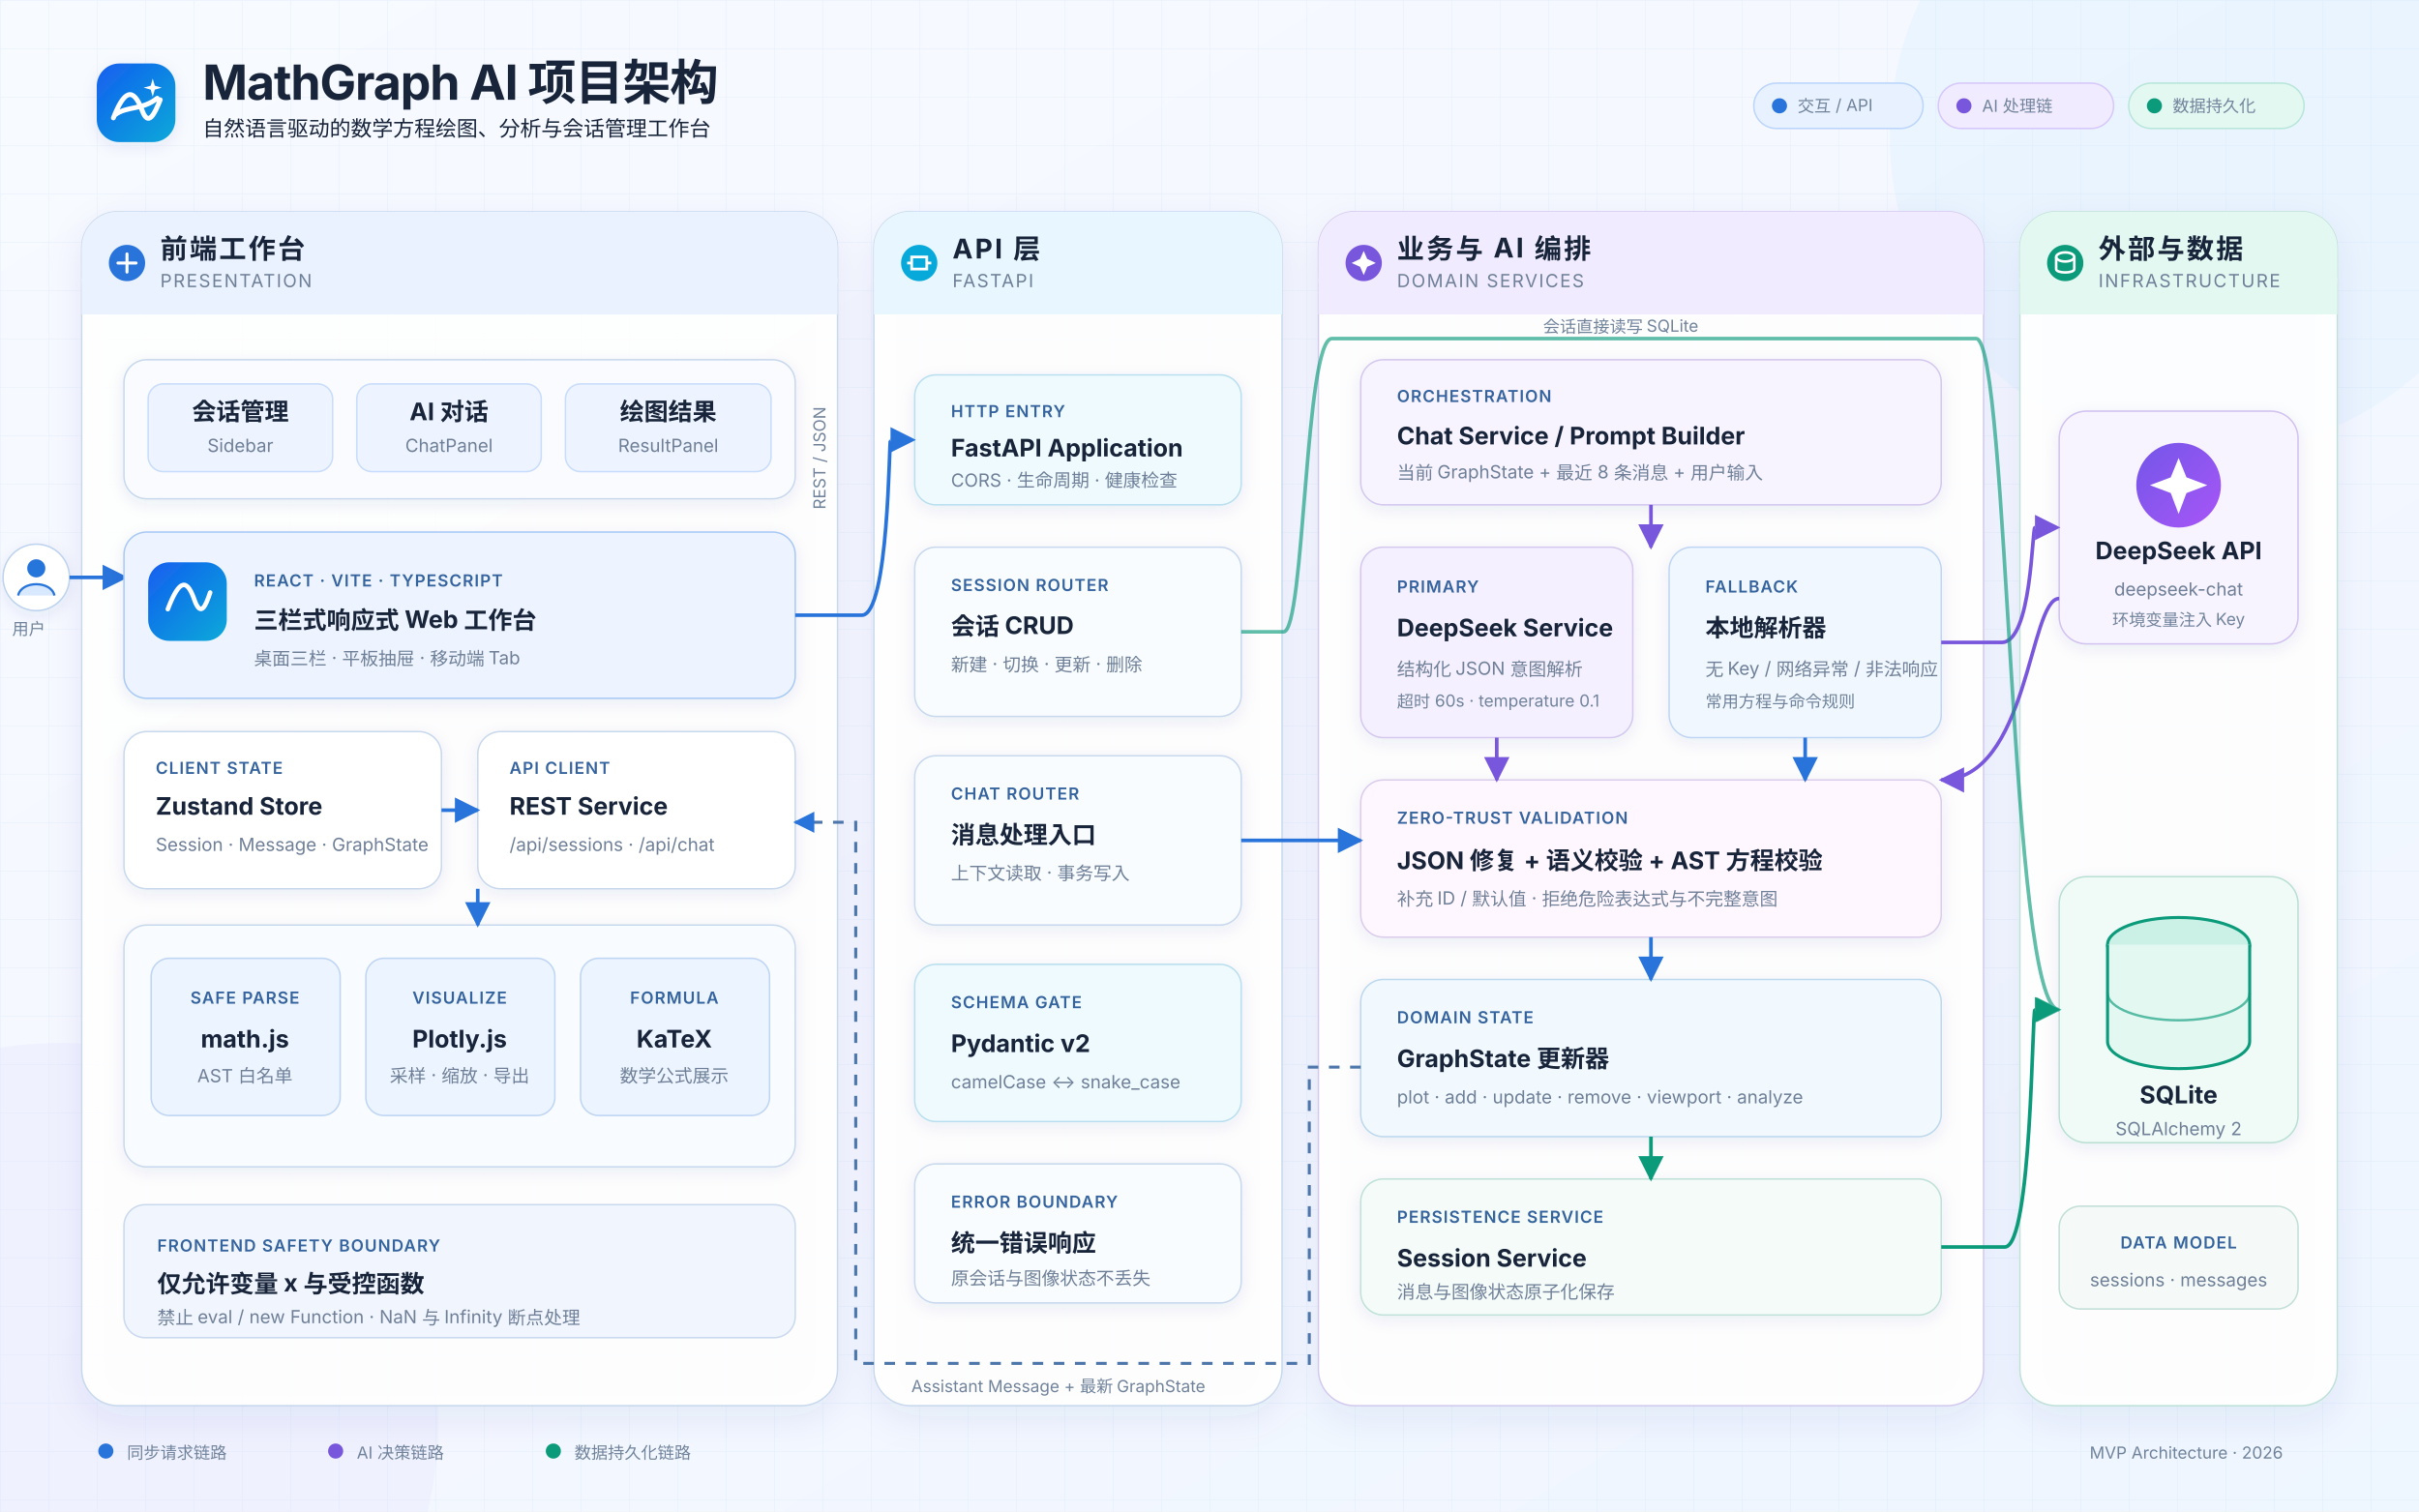
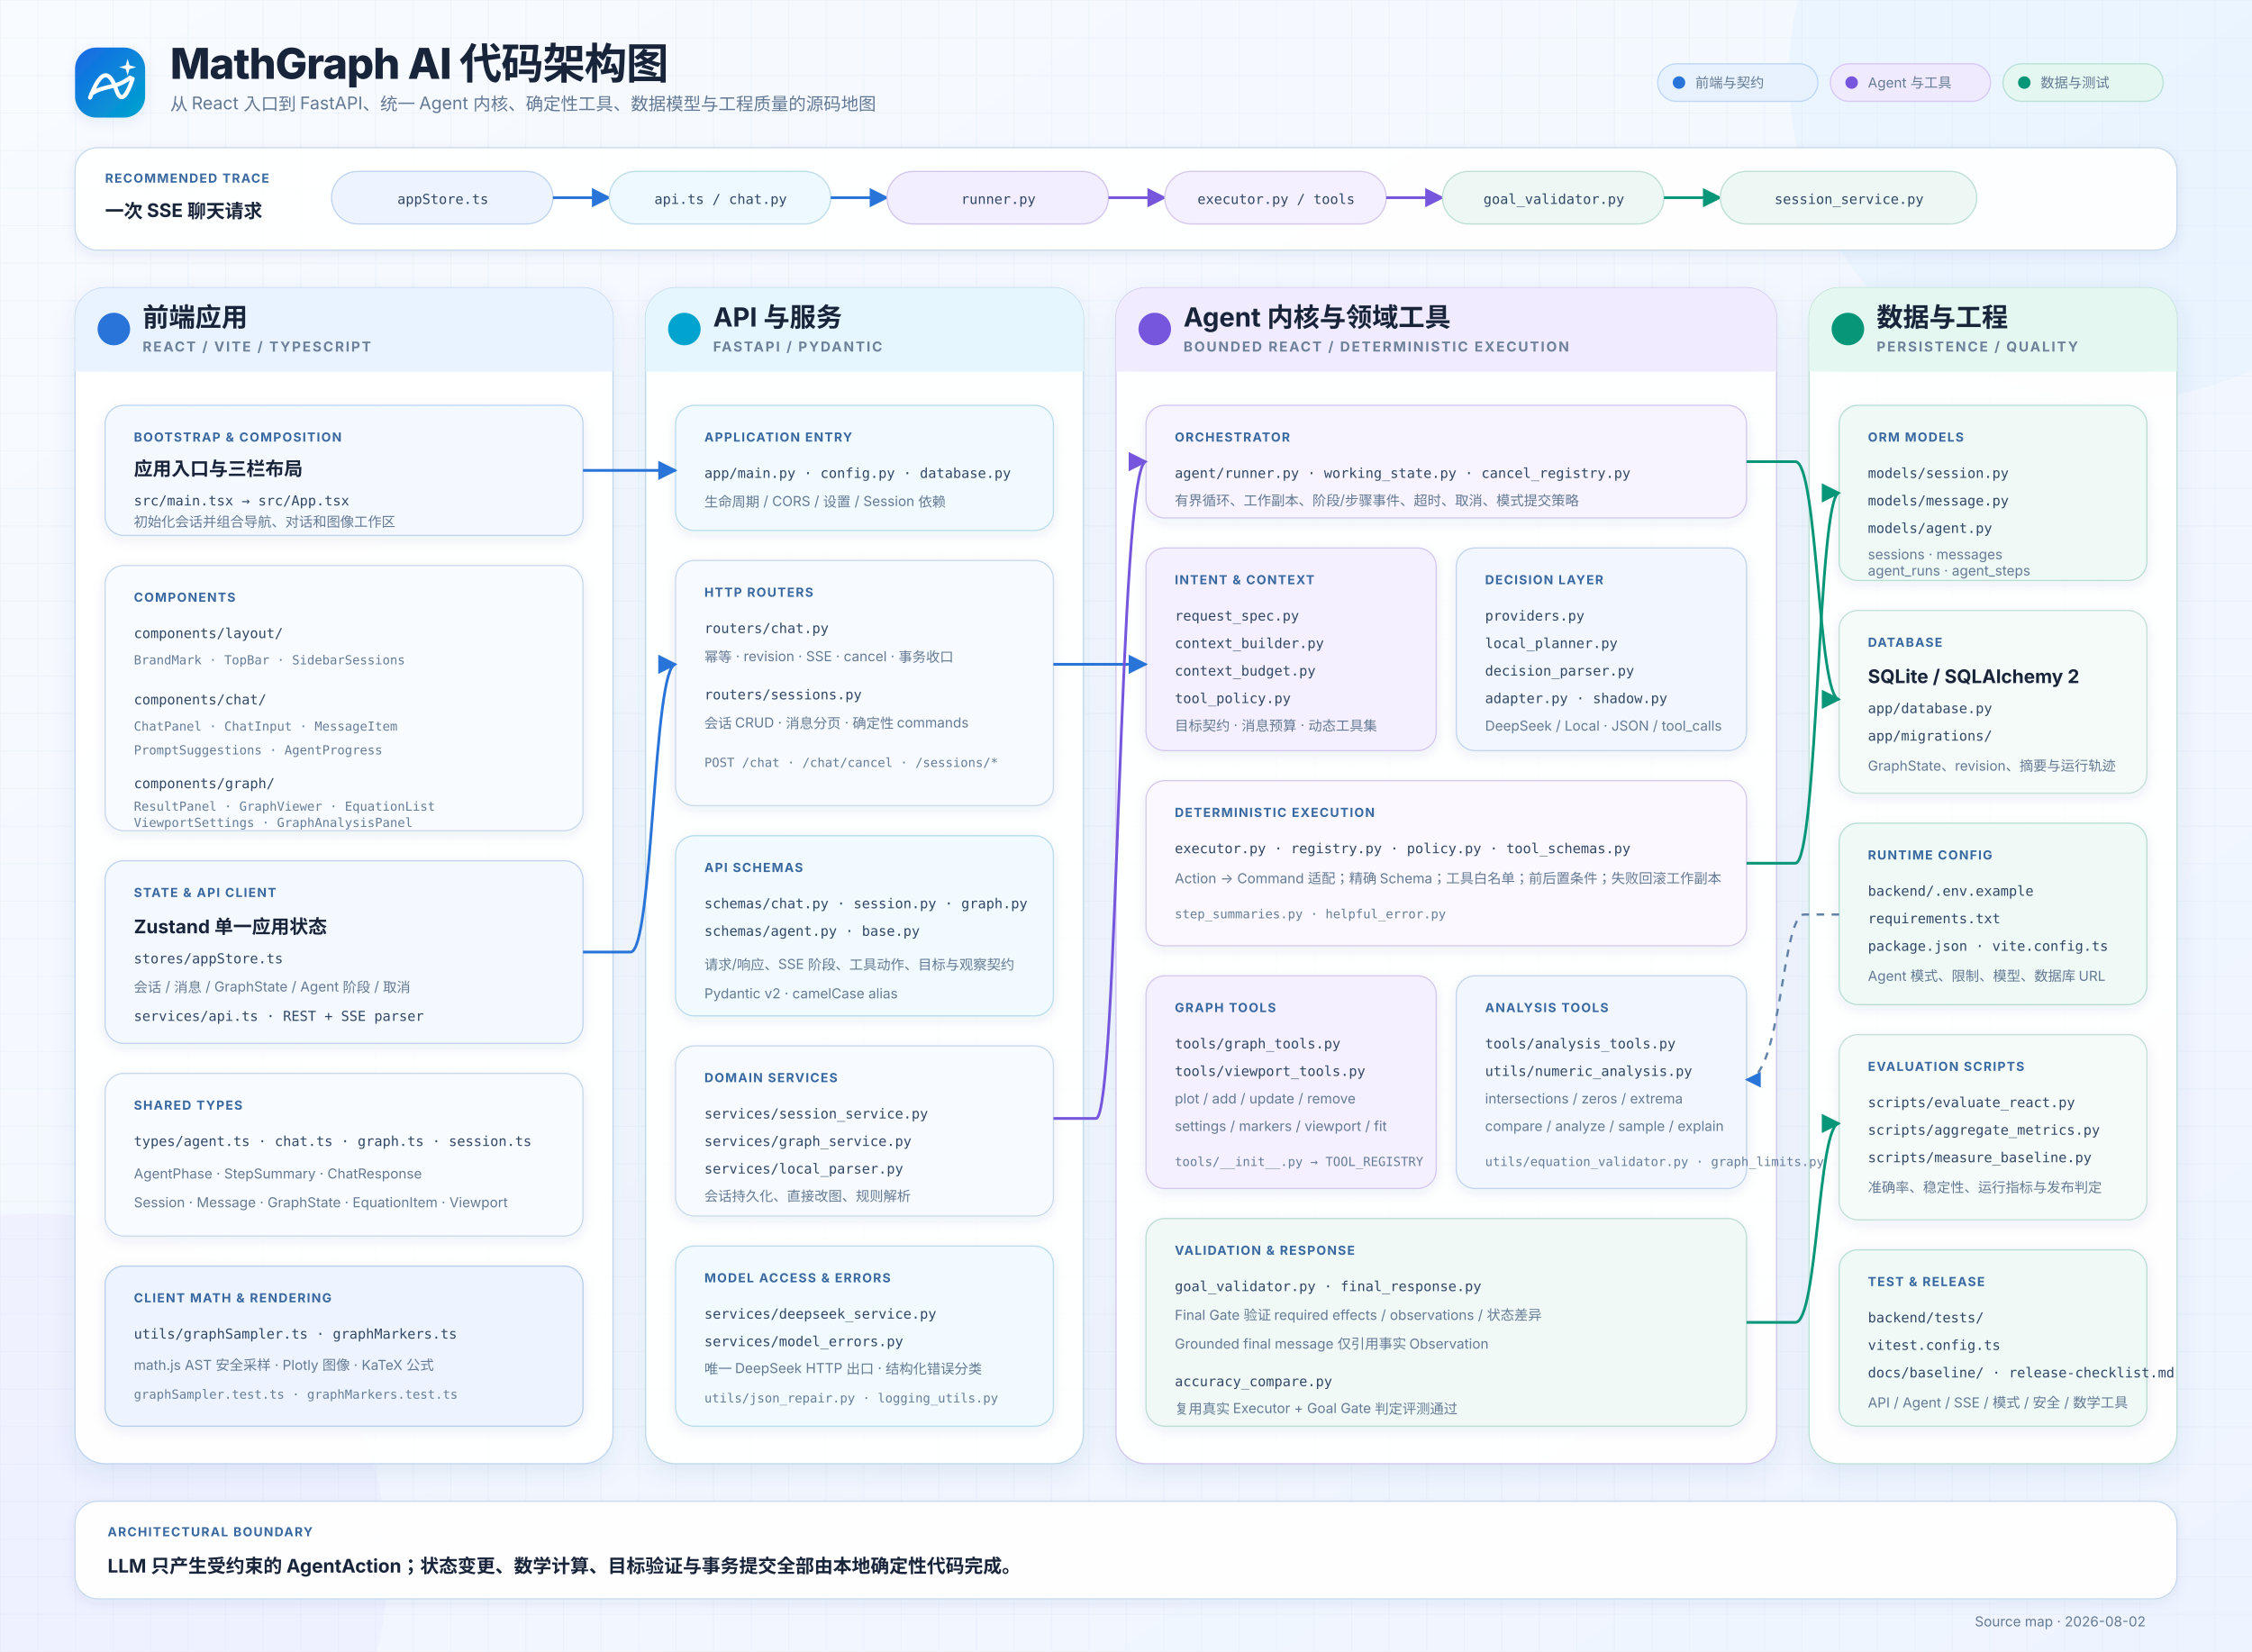
- <svg xmlns="http://www.w3.org/2000/svg" width="1600" height="1000" viewBox="0 0 1600 1000" role="img" aria-labelledby="title desc">
+ <svg xmlns="http://www.w3.org/2000/svg" width="1800" height="1320" viewBox="0 0 1800 1320" role="img" aria-labelledby="title desc">
  <defs>
    <linearGradient id="bg" x1="0" y1="0" x2="1" y2="1">
-       <stop offset="0" stop-color="#f7faff" />
-       <stop offset="0.55" stop-color="#f4f7ff" />
-       <stop offset="1" stop-color="#eef6ff" />
+       <stop offset="0" stop-color="#f8fbff" />
+       <stop offset="1" stop-color="#eef4ff" />
    </linearGradient>
    <linearGradient id="brand" x1="0" y1="0" x2="1" y2="1">
-       <stop offset="0" stop-color="#155eef" />
-       <stop offset="1" stop-color="#06a9d9" />
+       <stop offset="0" stop-color="#1768e5" />
+       <stop offset="1" stop-color="#00a4cf" />
    </linearGradient>
-     <linearGradient id="ai" x1="0" y1="0" x2="1" y2="1">
-       <stop offset="0" stop-color="#7357e8" />
-       <stop offset="1" stop-color="#a855f7" />
+     <linearGradient id="purple" x1="0" y1="0" x2="1" y2="1">
+       <stop offset="0" stop-color="#6847dc" />
+       <stop offset="1" stop-color="#9b57e9" />
    </linearGradient>
-     <linearGradient id="data" x1="0" y1="0" x2="1" y2="1">
-       <stop offset="0" stop-color="#008f72" />
-       <stop offset="1" stop-color="#14b88a" />
-     </linearGradient>
-     <pattern id="grid" width="32" height="32" patternUnits="userSpaceOnUse">
-       <path d="M 32 0 L 0 0 0 32" fill="none" stroke="#8eb6e8" stroke-opacity="0.11" stroke-width="1" />
+     <pattern id="grid" width="30" height="30" patternUnits="userSpaceOnUse">
+       <path d="M30 0H0V30" fill="none" stroke="#79a5dc" stroke-opacity=".09" />
    </pattern>
    <filter id="shadow" x="-20%" y="-20%" width="140%" height="140%">
-       <feDropShadow dx="0" dy="8" stdDeviation="12" flood-color="#174b8f" flood-opacity="0.08" />
+       <feDropShadow dx="0" dy="7" stdDeviation="10" flood-color="#194a87" flood-opacity=".10" />
    </filter>
    <filter id="soft" x="-20%" y="-20%" width="140%" height="140%">
-       <feDropShadow dx="0" dy="3" stdDeviation="5" flood-color="#174b8f" flood-opacity="0.08" />
+       <feDropShadow dx="0" dy="3" stdDeviation="5" flood-color="#194a87" flood-opacity=".08" />
    </filter>
-     <marker id="arrowBlue" viewBox="0 0 10 10" refX="9" refY="5" markerWidth="7" markerHeight="7" orient="auto-start-reverse">
-       <path d="M 0 0 L 10 5 L 0 10 z" fill="#2874db" />
+     <marker id="arrowB" viewBox="0 0 10 10" refX="9" refY="5" markerWidth="7" markerHeight="7" orient="auto">
+       <path d="M0 0 10 5 0 10Z" fill="#2874d8" />
    </marker>
-     <marker id="arrowPurple" viewBox="0 0 10 10" refX="9" refY="5" markerWidth="7" markerHeight="7" orient="auto-start-reverse">
-       <path d="M 0 0 L 10 5 L 0 10 z" fill="#7957dd" />
+     <marker id="arrowP" viewBox="0 0 10 10" refX="9" refY="5" markerWidth="7" markerHeight="7" orient="auto">
+       <path d="M0 0 10 5 0 10Z" fill="#7656dc" />
    </marker>
-     <marker id="arrowGreen" viewBox="0 0 10 10" refX="9" refY="5" markerWidth="7" markerHeight="7" orient="auto-start-reverse">
-       <path d="M 0 0 L 10 5 L 0 10 z" fill="#0b9b7b" />
+     <marker id="arrowG" viewBox="0 0 10 10" refX="9" refY="5" markerWidth="7" markerHeight="7" orient="auto">
+       <path d="M0 0 10 5 0 10Z" fill="#089679" />
    </marker>
    <style>
-       text { font-family: Inter, "PingFang SC", "Microsoft YaHei", sans-serif; fill: #17243a; }
-       .lane-title { font-size: 18px; font-weight: 700; letter-spacing: .08em; }
-       .lane-sub { font-size: 12px; fill: #6e7f97; letter-spacing: .08em; }
-       .node-title { font-size: 16px; font-weight: 700; }
-       .node-sub { font-size: 12px; fill: #6e7f97; }
-       .tech { font-size: 11px; font-weight: 600; fill: #34639d; letter-spacing: .06em; }
-       .small { font-size: 11px; fill: #70839b; }
-       .flow { fill: none; stroke: #2874db; stroke-width: 2.4; marker-end: url(#arrowBlue); }
-       .flow-ai { fill: none; stroke: #7957dd; stroke-width: 2.4; marker-end: url(#arrowPurple); }
-       .flow-data { fill: none; stroke: #0b9b7b; stroke-width: 2.4; marker-end: url(#arrowGreen); }
-       .return { fill: none; stroke: #4d76aa; stroke-width: 2; stroke-dasharray: 7 7; marker-end: url(#arrowBlue); }
+       text { font-family: Inter, "PingFang SC", "Microsoft YaHei", sans-serif; fill:#18243a; }
+       .title { font-size:34px; font-weight:760; letter-spacing:-.02em; }
+       .subtitle { font-size:14px; fill:#637994; }
+       .panel { font-size:21px; font-weight:750; }
+       .panel-en { font-size:11px; font-weight:700; letter-spacing:.12em; fill:#6d819a; }
+       .node { font-size:15px; font-weight:730; }
+       .file { font:500 11px "JetBrains Mono", Consolas, monospace; fill:#314866; }
+       .file-small { font:500 10px "JetBrains Mono", Consolas, monospace; fill:#667d98; }
+       .body { font-size:11px; fill:#647a94; }
+       .caps { font-size:10px; font-weight:750; letter-spacing:.09em; fill:#38689f; }
+       .white { fill:#fff; }
+       .flow { fill:none; stroke:#2874d8; stroke-width:2.2; marker-end:url(#arrowB); }
+       .flow-ai { fill:none; stroke:#7656dc; stroke-width:2.2; marker-end:url(#arrowP); }
+       .flow-data { fill:none; stroke:#089679; stroke-width:2.2; marker-end:url(#arrowG); }
+       .dash { fill:none; stroke:#6382a8; stroke-width:1.8; stroke-dasharray:6 6; marker-end:url(#arrowB); }
    </style>
  </defs>
-   <rect width="1600" height="1000" fill="url(#bg)" />
-   <rect width="1600" height="1000" fill="url(#grid)" />
-   <circle cx="1460" cy="90" r="210" fill="#c8e7ff" opacity="0.22" />
-   <circle cx="40" cy="940" r="250" fill="#dcd7ff" opacity="0.20" />
-   <g transform="translate(64 42)">
-     <rect x="0" y="0" width="52" height="52" rx="15" fill="url(#brand)" filter="url(#soft)" />
-     <path d="M11 36c7-18 13-21 19-5 4 11 8 3 12-7M12 34c8-6 18-3 28-11" fill="none" stroke="#fff" stroke-width="3.2" stroke-linecap="round" />
-     <path d="m37 10 1.4 4.7 4.6 1.3-4.6 1.3L37 22l-1.3-4.7-4.7-1.3 4.7-1.3L37 10Z" fill="#fff" />
-     <text x="70" y="24" font-size="32" font-weight="750" letter-spacing="-.02em">MathGraph AI 项目架构</text>
-     <text x="70" y="48" font-size="14" fill="#677b95">自然语言驱动的数学方程绘图、分析与会话管理工作台</text>
-   </g>
-   <g transform="translate(1160 55)">
-     <rect width="112" height="30" rx="15" fill="#e8f1ff" stroke="#bcd5fb" />
-     <circle cx="17" cy="15" r="5" fill="#2874db" />
-     <text x="29" y="19" class="small">交互 / API</text>
-     <rect x="122" width="116" height="30" rx="15" fill="#f1ebff" stroke="#d7c8fb" />
-     <circle cx="139" cy="15" r="5" fill="#7957dd" />
-     <text x="151" y="19" class="small">AI 处理链</text>
-     <rect x="248" width="116" height="30" rx="15" fill="#e4f8f2" stroke="#b8e6d9" />
-     <circle cx="265" cy="15" r="5" fill="#0b9b7b" />
-     <text x="277" y="19" class="small">数据持久化</text>
+   <rect width="1800" height="1320" fill="url(#bg)" />
+   <rect width="1800" height="1320" fill="url(#grid)" />
+   <circle cx="1690" cy="60" r="260" fill="#cce9ff" opacity=".24" />
+   <circle cx="30" cy="1250" r="280" fill="#ded8ff" opacity=".20" />
+   <g transform="translate(60 38)">
+     <rect width="56" height="56" rx="17" fill="url(#brand)" filter="url(#soft)" />
+     <path d="M12 40c8-21 15-24 21-6 4 12 9 3 13-9M13 37c10-7 20-4 31-13" fill="none" stroke="#fff" stroke-width="3.3" stroke-linecap="round" />
+     <path d="m42 9 1.5 5.2 5.2 1.5-5.2 1.5-1.5 5.2-1.5-5.2-5.2-1.5 5.2-1.5z" fill="#fff" />
+     <text x="76" y="25" class="title">MathGraph AI 代码架构图</text>
+     <text x="76" y="50" class="subtitle">从 React 入口到 FastAPI、统一 Agent 内核、确定性工具、数据模型与工程质量的源码地图</text>
+   </g>
+   <g transform="translate(1325 51)">
+     <rect width="128" height="30" rx="15" fill="#e8f2ff" stroke="#bdd6f7" />
+     <circle cx="17" cy="15" r="5" fill="#2874d8" />
+     <text x="30" y="19" class="body">前端与契约</text>
+     <rect x="138" width="128" height="30" rx="15" fill="#f0eaff" stroke="#d7c8f6" />
+     <circle cx="155" cy="15" r="5" fill="#7656dc" />
+     <text x="168" y="19" class="body">Agent 与工具</text>
+     <rect x="276" width="128" height="30" rx="15" fill="#e5f7f1" stroke="#b9e1d5" />
+     <circle cx="293" cy="15" r="5" fill="#089679" />
+     <text x="306" y="19" class="body">数据与测试</text>
+   </g>
+   <g filter="url(#soft)">
+     <rect x="60" y="118" width="1680" height="82" rx="18" fill="#fff" fill-opacity=".92" stroke="#c8d9ee" />
+   </g>
+   <text x="84" y="146" class="caps">RECOMMENDED TRACE</text>
+   <text x="84" y="174" class="node">一次 SSE 聊天请求</text>
+   <g transform="translate(265 137)">
+     <rect width="177" height="42" rx="21" fill="#edf4ff" stroke="#bfd4ef" />
+     <text x="89" y="26" text-anchor="middle" class="file">appStore.ts</text>
+     <path d="M177 21h45" class="flow" />
+     <rect x="222" width="177" height="42" rx="21" fill="#edf8ff" stroke="#bdddea" />
+     <text x="311" y="26" text-anchor="middle" class="file">api.ts / chat.py</text>
+     <path d="M399 21h45" class="flow" />
+     <rect x="444" width="177" height="42" rx="21" fill="#f2edff" stroke="#d2c5ec" />
+     <text x="533" y="26" text-anchor="middle" class="file">runner.py</text>
+     <path d="M621 21h45" class="flow-ai" />
+     <rect x="666" width="177" height="42" rx="21" fill="#f5f0ff" stroke="#d5c8ec" />
+     <text x="755" y="26" text-anchor="middle" class="file">executor.py / tools</text>
+     <path d="M843 21h45" class="flow-ai" />
+     <rect x="888" width="177" height="42" rx="21" fill="#edf8f5" stroke="#bedfd5" />
+     <text x="977" y="26" text-anchor="middle" class="file">goal_validator.py</text>
+     <path d="M1065 21h45" class="flow-data" />
+     <rect x="1110" width="205" height="42" rx="21" fill="#edf8f5" stroke="#bedfd5" />
+     <text x="1213" y="26" text-anchor="middle" class="file">session_service.py</text>
  </g>
  <g filter="url(#shadow)">
-     <rect x="54" y="140" width="500" height="790" rx="24" fill="#ffffff" fill-opacity="0.91" stroke="#c8d8ed" />
-     <rect x="578" y="140" width="270" height="790" rx="24" fill="#ffffff" fill-opacity="0.91" stroke="#c8d8ed" />
-     <rect x="872" y="140" width="440" height="790" rx="24" fill="#ffffff" fill-opacity="0.91" stroke="#d3c9ef" />
-     <rect x="1336" y="140" width="210" height="790" rx="24" fill="#ffffff" fill-opacity="0.91" stroke="#bfe1d8" />
-   </g>
-   <g>
-     <rect x="54" y="140" width="500" height="68" rx="24" fill="#eaf2ff" />
-     <rect x="54" y="184" width="500" height="24" fill="#eaf2ff" />
-     <circle cx="84" cy="174" r="12" fill="#2874db" />
-     <path d="M78 174h12M84 168v12" stroke="#fff" stroke-width="2" stroke-linecap="round" />
-     <text x="106" y="171" class="lane-title">前端工作台</text>
-     <text x="106" y="190" class="lane-sub">PRESENTATION</text>
-     <rect x="578" y="140" width="270" height="68" rx="24" fill="#e7f6ff" />
-     <rect x="578" y="184" width="270" height="24" fill="#e7f6ff" />
-     <circle cx="608" cy="174" r="12" fill="#06a9d9" />
-     <path d="M603 170h10v8h-10zM600 174h3M613 174h3" fill="none" stroke="#fff" stroke-width="1.8" />
-     <text x="630" y="171" class="lane-title">API 层</text>
-     <text x="630" y="190" class="lane-sub">FASTAPI</text>
-     <rect x="872" y="140" width="440" height="68" rx="24" fill="#f0ebff" />
-     <rect x="872" y="184" width="440" height="24" fill="#f0ebff" />
-     <circle cx="902" cy="174" r="12" fill="#7957dd" />
-     <path d="m902 166 2.3 5.3 5.7 2.7-5.7 2.5-2.3 5.5-2.4-5.5-5.6-2.5 5.6-2.7z" fill="#fff" />
-     <text x="924" y="171" class="lane-title">业务与 AI 编排</text>
-     <text x="924" y="190" class="lane-sub">DOMAIN SERVICES</text>
-     <rect x="1336" y="140" width="210" height="68" rx="24" fill="#e4f8f2" />
-     <rect x="1336" y="184" width="210" height="24" fill="#e4f8f2" />
-     <circle cx="1366" cy="174" r="12" fill="#0b9b7b" />
-     <ellipse cx="1366" cy="170" rx="6" ry="3" fill="none" stroke="#fff" stroke-width="1.7" />
-     <path d="M1360 170v8c0 3 12 3 12 0v-8" fill="none" stroke="#fff" stroke-width="1.7" />
-     <text x="1388" y="171" class="lane-title">外部与数据</text>
-     <text x="1388" y="190" class="lane-sub">INFRASTRUCTURE</text>
-   </g>
-   <g filter="url(#soft)">
-     <circle cx="24" cy="382" r="22" fill="#fff" stroke="#bdd2ee" />
-     <circle cx="24" cy="376" r="6" fill="#2874db" />
-     <path d="M12 394c2-10 22-10 24 0" fill="#d8e8ff" stroke="#2874db" stroke-width="1.5" />
-   </g>
-   <text x="8" y="420" class="small">用户</text>
-   <path d="M46 382H83" class="flow" />
-   <g filter="url(#soft)">
-     <rect x="82" y="238" width="444" height="92" rx="15" fill="#f9fbff" stroke="#c8d8ed" />
-     <rect x="98" y="254" width="122" height="58" rx="10" fill="#eef4ff" stroke="#c8dcfb" />
-     <rect x="236" y="254" width="122" height="58" rx="10" fill="#eef4ff" stroke="#c8dcfb" />
-     <rect x="374" y="254" width="136" height="58" rx="10" fill="#eef4ff" stroke="#c8dcfb" />
-   </g>
-   <text x="159" y="278" text-anchor="middle" class="node-title">会话管理</text>
-   <text x="159" y="299" text-anchor="middle" class="node-sub">Sidebar</text>
-   <text x="297" y="278" text-anchor="middle" class="node-title">AI 对话</text>
-   <text x="297" y="299" text-anchor="middle" class="node-sub">ChatPanel</text>
-   <text x="442" y="278" text-anchor="middle" class="node-title">绘图结果</text>
-   <text x="442" y="299" text-anchor="middle" class="node-sub">ResultPanel</text>
-   <g filter="url(#soft)">
-     <rect x="82" y="352" width="444" height="110" rx="15" fill="#edf4ff" stroke="#a9c9f5" />
-     <rect x="98" y="372" width="52" height="52" rx="14" fill="url(#brand)" />
-     <path d="M111 403c8-21 13-20 18-5 4 10 7 3 10-6" fill="none" stroke="#fff" stroke-width="3" stroke-linecap="round" />
-   </g>
-   <text x="168" y="388" class="tech">REACT · VITE · TYPESCRIPT</text>
-   <text x="168" y="416" class="node-title">三栏式响应式 Web 工作台</text>
-   <text x="168" y="440" class="node-sub">桌面三栏 · 平板抽屉 · 移动端 Tab</text>
-   <g filter="url(#soft)">
-     <rect x="82" y="484" width="210" height="104" rx="15" fill="#fff" stroke="#c8d8ed" />
-     <rect x="316" y="484" width="210" height="104" rx="15" fill="#fff" stroke="#c8d8ed" />
-   </g>
-   <text x="103" y="512" class="tech">CLIENT STATE</text>
-   <text x="103" y="539" class="node-title">Zustand Store</text>
-   <text x="103" y="563" class="node-sub">Session · Message · GraphState</text>
-   <text x="337" y="512" class="tech">API CLIENT</text>
-   <text x="337" y="539" class="node-title">REST Service</text>
-   <text x="337" y="563" class="node-sub">/api/sessions · /api/chat</text>
-   <g filter="url(#soft)">
-     <rect x="82" y="612" width="444" height="160" rx="15" fill="#f8fbff" stroke="#c8d8ed" />
-     <rect x="100" y="634" width="125" height="104" rx="12" fill="#ecf4ff" stroke="#bfd5f4" />
-     <rect x="242" y="634" width="125" height="104" rx="12" fill="#ecf4ff" stroke="#bfd5f4" />
-     <rect x="384" y="634" width="125" height="104" rx="12" fill="#ecf4ff" stroke="#bfd5f4" />
-   </g>
-   <text x="162" y="664" text-anchor="middle" class="tech">SAFE PARSE</text>
-   <text x="162" y="693" text-anchor="middle" class="node-title">math.js</text>
-   <text x="162" y="716" text-anchor="middle" class="node-sub">AST 白名单</text>
-   <text x="304" y="664" text-anchor="middle" class="tech">VISUALIZE</text>
-   <text x="304" y="693" text-anchor="middle" class="node-title">Plotly.js</text>
-   <text x="304" y="716" text-anchor="middle" class="node-sub">采样 · 缩放 · 导出</text>
-   <text x="446" y="664" text-anchor="middle" class="tech">FORMULA</text>
-   <text x="446" y="693" text-anchor="middle" class="node-title">KaTeX</text>
-   <text x="446" y="716" text-anchor="middle" class="node-sub">数学公式展示</text>
-   <rect x="82" y="797" width="444" height="88" rx="14" fill="#f1f6fe" stroke="#cad9ed" />
-   <text x="104" y="828" class="tech">FRONTEND SAFETY BOUNDARY</text>
-   <text x="104" y="855" class="node-title">仅允许变量 x 与受控函数</text>
-   <text x="104" y="876" class="node-sub">禁止 eval / new Function · NaN 与 Infinity 断点处理</text>
-   <g filter="url(#soft)">
-     <rect x="605" y="248" width="216" height="86" rx="14" fill="#effaff" stroke="#b9dfef" />
-     <rect x="605" y="362" width="216" height="112" rx="14" fill="#f8fcff" stroke="#c8d8ed" />
-     <rect x="605" y="500" width="216" height="112" rx="14" fill="#f8fcff" stroke="#c8d8ed" />
-     <rect x="605" y="638" width="216" height="104" rx="14" fill="#effaff" stroke="#b9dfef" />
-     <rect x="605" y="770" width="216" height="92" rx="14" fill="#f8fcff" stroke="#c8d8ed" />
-   </g>
-   <text x="629" y="276" class="tech">HTTP ENTRY</text>
-   <text x="629" y="302" class="node-title">FastAPI Application</text>
-   <text x="629" y="322" class="node-sub">CORS · 生命周期 · 健康检查</text>
-   <text x="629" y="391" class="tech">SESSION ROUTER</text>
-   <text x="629" y="420" class="node-title">会话 CRUD</text>
-   <text x="629" y="444" class="node-sub">新建 · 切换 · 更新 · 删除</text>
-   <text x="629" y="529" class="tech">CHAT ROUTER</text>
-   <text x="629" y="558" class="node-title">消息处理入口</text>
-   <text x="629" y="582" class="node-sub">上下文读取 · 事务写入</text>
-   <text x="629" y="667" class="tech">SCHEMA GATE</text>
-   <text x="629" y="696" class="node-title">Pydantic v2</text>
-   <text x="629" y="720" class="node-sub">camelCase ↔ snake_case</text>
-   <text x="629" y="799" class="tech">ERROR BOUNDARY</text>
-   <text x="629" y="828" class="node-title">统一错误响应</text>
-   <text x="629" y="850" class="node-sub">原会话与图像状态不丢失</text>
-   <g filter="url(#soft)">
-     <rect x="900" y="238" width="384" height="96" rx="15" fill="#f7f3ff" stroke="#d4c8ef" />
-     <rect x="900" y="362" width="180" height="126" rx="15" fill="#f5f0ff" stroke="#d4c8ef" />
-     <rect x="1104" y="362" width="180" height="126" rx="15" fill="#f0f7ff" stroke="#bfd5f4" />
-     <rect x="900" y="516" width="384" height="104" rx="15" fill="#fff7ff" stroke="#dacceb" />
-     <rect x="900" y="648" width="384" height="104" rx="15" fill="#f1f9ff" stroke="#bdd8ed" />
-     <rect x="900" y="780" width="384" height="90" rx="15" fill="#f4fbf8" stroke="#bfe1d8" />
-   </g>
-   <text x="924" y="266" class="tech">ORCHESTRATION</text>
-   <text x="924" y="294" class="node-title">Chat Service / Prompt Builder</text>
-   <text x="924" y="317" class="node-sub">当前 GraphState + 最近 8 条消息 + 用户输入</text>
-   <text x="924" y="392" class="tech">PRIMARY</text>
-   <text x="924" y="421" class="node-title">DeepSeek Service</text>
-   <text x="924" y="447" class="node-sub">结构化 JSON 意图解析</text>
-   <text x="924" y="468" class="small">超时 60s · temperature 0.1</text>
-   <text x="1128" y="392" class="tech">FALLBACK</text>
-   <text x="1128" y="421" class="node-title">本地解析器</text>
-   <text x="1128" y="447" class="node-sub">无 Key / 网络异常 / 非法响应</text>
-   <text x="1128" y="468" class="small">常用方程与命令规则</text>
-   <text x="924" y="545" class="tech">ZERO-TRUST VALIDATION</text>
-   <text x="924" y="575" class="node-title">JSON 修复 + 语义校验 + AST 方程校验</text>
-   <text x="924" y="599" class="node-sub">补充 ID / 默认值 · 拒绝危险表达式与不完整意图</text>
-   <text x="924" y="677" class="tech">DOMAIN STATE</text>
-   <text x="924" y="706" class="node-title">GraphState 更新器</text>
-   <text x="924" y="730" class="node-sub">plot · add · update · remove · viewport · analyze</text>
-   <text x="924" y="809" class="tech">PERSISTENCE SERVICE</text>
-   <text x="924" y="838" class="node-title">Session Service</text>
-   <text x="924" y="859" class="node-sub">消息与图像状态原子化保存</text>
-   <g filter="url(#soft)">
-     <rect x="1362" y="272" width="158" height="154" rx="18" fill="#f7f3ff" stroke="#d1c2f0" />
-     <circle cx="1441" cy="321" r="28" fill="url(#ai)" />
-     <path d="m1441 303 5.2 12.8 13.8 5.2-13.8 5.2-5.2 13.8-5.2-13.8-13.8-5.2 13.8-5.2z" fill="#fff" />
-     <rect x="1362" y="580" width="158" height="176" rx="18" fill="#f0fbf7" stroke="#b9dfd3" />
-   </g>
-   <text x="1441" y="370" text-anchor="middle" class="node-title">DeepSeek API</text>
-   <text x="1441" y="394" text-anchor="middle" class="node-sub">deepseek-chat</text>
-   <text x="1441" y="414" text-anchor="middle" class="small">环境变量注入 Key</text>
-   <ellipse cx="1441" cy="625" rx="47" ry="18" fill="#cbf0e5" stroke="#0b9b7b" stroke-width="2" />
-   <path d="M1394 625v64c0 10 21 18 47 18s47-8 47-18v-64" fill="#e4f8f2" stroke="#0b9b7b" stroke-width="2" />
-   <path d="M1394 657c0 10 21 18 47 18s47-8 47-18" fill="none" stroke="#0b9b7b" stroke-width="1.6" opacity=".65" />
-   <text x="1441" y="730" text-anchor="middle" class="node-title">SQLite</text>
-   <text x="1441" y="751" text-anchor="middle" class="node-sub">SQLAlchemy 2</text>
-   <rect x="1362" y="798" width="158" height="68" rx="14" fill="#f5faf8" stroke="#c2dfd7" />
-   <text x="1441" y="826" text-anchor="middle" class="tech">DATA MODEL</text>
-   <text x="1441" y="851" text-anchor="middle" class="node-sub">sessions · messages</text>
-   <path d="M526 407H570C588 407 588 291 589 291" fill="none" stroke="#2874db" stroke-width="2.4" />
-   <path d="M589 282.6L605.8 291 589 299.4Z" fill="#2874db" />
-   <text x="546" y="337" class="small" transform="rotate(-90 546 337)">REST / JSON</text>
-   <path d="M821 556H900" class="flow" />
-   <path d="M1092 334v28" class="flow-ai" />
-   <path d="M990 488v28" class="flow-ai" />
-   <path d="M1194 488v28" class="flow" />
-   <path d="M1284 425h40C1344 425 1344 349 1346 349" fill="none" stroke="#7957dd" stroke-width="2.4" />
-   <path d="M1346 340.6L1362.8 349 1346 357.4Z" fill="#7957dd" />
-   <path d="M1362 396c-20 0-20 120-78 120" class="flow-ai" />
-   <path d="M1092 620v28" class="flow" />
-   <path d="M1092 752v28" class="flow-data" />
-   <path d="M1284 825h42C1344 825 1344 668 1346 668" fill="none" stroke="#0b9b7b" stroke-width="2.4" />
-   <path d="M1346 659.6L1362.8 668 1346 676.4Z" fill="#0b9b7b" />
-   <path d="M821 418h28c14 0 14-194 32-194h426c22 0 22 444 55 444" class="flow-data" opacity=".65" />
-   <text x="1072" y="220" text-anchor="middle" class="small">会话直接读写 SQLite</text>
-   <path d="M900 706H866V902H566V544H526" class="return" />
-   <text x="700" y="921" text-anchor="middle" class="small">Assistant Message + 最新 GraphState</text>
-   <path d="M316 588v24" class="flow" />
-   <path d="M292 536h24" class="flow" />
-   <g transform="translate(62 952)">
-     <circle cx="8" cy="8" r="5" fill="#2874db" />
-     <text x="22" y="13" class="small">同步请求链路</text>
-     <circle cx="160" cy="8" r="5" fill="#7957dd" />
-     <text x="174" y="13" class="small">AI 决策链路</text>
-     <circle cx="304" cy="8" r="5" fill="#0b9b7b" />
-     <text x="318" y="13" class="small">数据持久化链路</text>
-     <text x="1448" y="13" text-anchor="end" class="small">MVP Architecture · 2026</text>
-   </g>
+     <rect x="60" y="230" width="430" height="940" rx="24" fill="#fff" fill-opacity=".94" stroke="#bed4ef" />
+     <rect x="516" y="230" width="350" height="940" rx="24" fill="#fff" fill-opacity=".94" stroke="#bdd9e8" />
+     <rect x="892" y="230" width="528" height="940" rx="24" fill="#fff" fill-opacity=".94" stroke="#d1c5ed" />
+     <rect x="1446" y="230" width="294" height="940" rx="24" fill="#fff" fill-opacity=".94" stroke="#bce0d6" />
+   </g>
+   <rect x="60" y="230" width="430" height="67" rx="24" fill="#e9f2ff" />
+   <rect x="60" y="273" width="430" height="24" fill="#e9f2ff" />
+   <rect x="516" y="230" width="350" height="67" rx="24" fill="#e6f6ff" />
+   <rect x="516" y="273" width="350" height="24" fill="#e6f6ff" />
+   <rect x="892" y="230" width="528" height="67" rx="24" fill="#f0ebff" />
+   <rect x="892" y="273" width="528" height="24" fill="#f0ebff" />
+   <rect x="1446" y="230" width="294" height="67" rx="24" fill="#e5f7f1" />
+   <rect x="1446" y="273" width="294" height="24" fill="#e5f7f1" />
+   <circle cx="91" cy="263" r="13" fill="#2874d8" />
+   <text x="114" y="261" class="panel">前端应用</text>
+   <text x="114" y="281" class="panel-en">REACT / VITE / TYPESCRIPT</text>
+   <circle cx="547" cy="263" r="13" fill="#00a4cf" />
+   <text x="570" y="261" class="panel">API 与服务</text>
+   <text x="570" y="281" class="panel-en">FASTAPI / PYDANTIC</text>
+   <circle cx="923" cy="263" r="13" fill="#7656dc" />
+   <text x="946" y="261" class="panel">Agent 内核与领域工具</text>
+   <text x="946" y="281" class="panel-en">BOUNDED REACT / DETERMINISTIC EXECUTION</text>
+   <circle cx="1477" cy="263" r="13" fill="#089679" />
+   <text x="1500" y="261" class="panel">数据与工程</text>
+   <text x="1500" y="281" class="panel-en">PERSISTENCE / QUALITY</text>
+   <g filter="url(#soft)">
+     <rect x="84" y="324" width="382" height="104" rx="15" fill="#f4f8ff" stroke="#bfd5ef" />
+     <rect x="84" y="452" width="382" height="212" rx="15" fill="#f8fbff" stroke="#c9d9ed" />
+     <rect x="84" y="688" width="382" height="146" rx="15" fill="#f4f8ff" stroke="#bfd5ef" />
+     <rect x="84" y="858" width="382" height="130" rx="15" fill="#f8fbff" stroke="#c9d9ed" />
+     <rect x="84" y="1012" width="382" height="128" rx="15" fill="#edf4ff" stroke="#b7cfea" />
+   </g>
+   <text x="107" y="353" class="caps">BOOTSTRAP &amp; COMPOSITION</text>
+   <text x="107" y="380" class="node">应用入口与三栏布局</text>
+   <text x="107" y="404" class="file">src/main.tsx  →  src/App.tsx</text>
+   <text x="107" y="421" class="body">初始化会话并组合导航、对话和图像工作区</text>
+   <text x="107" y="481" class="caps">COMPONENTS</text>
+   <text x="107" y="510" class="file">components/layout/</text>
+   <text x="107" y="531" class="file-small">BrandMark · TopBar · SidebarSessions</text>
+   <text x="107" y="563" class="file">components/chat/</text>
+   <text x="107" y="584" class="file-small">ChatPanel · ChatInput · MessageItem</text>
+   <text x="107" y="603" class="file-small">PromptSuggestions · AgentProgress</text>
+   <text x="107" y="630" class="file">components/graph/</text>
+   <text x="107" y="648" class="file-small">ResultPanel · GraphViewer · EquationList</text>
+   <text x="107" y="661" class="file-small">ViewportSettings · GraphAnalysisPanel</text>
+   <text x="107" y="717" class="caps">STATE &amp; API CLIENT</text>
+   <text x="107" y="746" class="node">Zustand 单一应用状态</text>
+   <text x="107" y="770" class="file">stores/appStore.ts</text>
+   <text x="107" y="793" class="body">会话 / 消息 / GraphState / Agent 阶段 / 取消</text>
+   <text x="107" y="816" class="file">services/api.ts  · REST + SSE parser</text>
+   <text x="107" y="887" class="caps">SHARED TYPES</text>
+   <text x="107" y="916" class="file">types/agent.ts · chat.ts · graph.ts · session.ts</text>
+   <text x="107" y="942" class="body">AgentPhase · StepSummary · ChatResponse</text>
+   <text x="107" y="965" class="body">Session · Message · GraphState · EquationItem · Viewport</text>
+   <text x="107" y="1041" class="caps">CLIENT MATH &amp; RENDERING</text>
+   <text x="107" y="1070" class="file">utils/graphSampler.ts · graphMarkers.ts</text>
+   <text x="107" y="1095" class="body">math.js AST 安全采样 · Plotly 图像 · KaTeX 公式</text>
+   <text x="107" y="1118" class="file-small">graphSampler.test.ts · graphMarkers.test.ts</text>
+   <g filter="url(#soft)">
+     <rect x="540" y="324" width="302" height="100" rx="15" fill="#f0faff" stroke="#b9ddec" />
+     <rect x="540" y="448" width="302" height="196" rx="15" fill="#f7fbff" stroke="#c8d9ed" />
+     <rect x="540" y="668" width="302" height="144" rx="15" fill="#f0faff" stroke="#b9ddec" />
+     <rect x="540" y="836" width="302" height="136" rx="15" fill="#f7fbff" stroke="#c8d9ed" />
+     <rect x="540" y="996" width="302" height="144" rx="15" fill="#f0faff" stroke="#b9ddec" />
+   </g>
+   <text x="563" y="353" class="caps">APPLICATION ENTRY</text>
+   <text x="563" y="382" class="file">app/main.py · config.py · database.py</text>
+   <text x="563" y="405" class="body">生命周期 / CORS / 设置 / Session 依赖</text>
+   <text x="563" y="477" class="caps">HTTP ROUTERS</text>
+   <text x="563" y="506" class="file">routers/chat.py</text>
+   <text x="563" y="529" class="body">幂等 · revision · SSE · cancel · 事务收口</text>
+   <text x="563" y="559" class="file">routers/sessions.py</text>
+   <text x="563" y="582" class="body">会话 CRUD · 消息分页 · 确定性 commands</text>
+   <text x="563" y="613" class="file-small">POST /chat · /chat/cancel · /sessions/*</text>
+   <text x="563" y="697" class="caps">API SCHEMAS</text>
+   <text x="563" y="726" class="file">schemas/chat.py · session.py · graph.py</text>
+   <text x="563" y="748" class="file">schemas/agent.py · base.py</text>
+   <text x="563" y="775" class="body">请求/响应、SSE 阶段、工具动作、目标与观察契约</text>
+   <text x="563" y="798" class="body">Pydantic v2 · camelCase alias</text>
+   <text x="563" y="865" class="caps">DOMAIN SERVICES</text>
+   <text x="563" y="894" class="file">services/session_service.py</text>
+   <text x="563" y="916" class="file">services/graph_service.py</text>
+   <text x="563" y="938" class="file">services/local_parser.py</text>
+   <text x="563" y="960" class="body">会话持久化、直接改图、规则解析</text>
+   <text x="563" y="1025" class="caps">MODEL ACCESS &amp; ERRORS</text>
+   <text x="563" y="1054" class="file">services/deepseek_service.py</text>
+   <text x="563" y="1076" class="file">services/model_errors.py</text>
+   <text x="563" y="1098" class="body">唯一 DeepSeek HTTP 出口 · 结构化错误分类</text>
+   <text x="563" y="1121" class="file-small">utils/json_repair.py · logging_utils.py</text>
+   <g filter="url(#soft)">
+     <rect x="916" y="324" width="480" height="90" rx="15" fill="#f7f3ff" stroke="#d4c8ef" />
+     <rect x="916" y="438" width="232" height="162" rx="15" fill="#f5f0ff" stroke="#d4c8ef" />
+     <rect x="1164" y="438" width="232" height="162" rx="15" fill="#f2f7ff" stroke="#c2d5ed" />
+     <rect x="916" y="624" width="480" height="132" rx="15" fill="#fbf8ff" stroke="#d6caea" />
+     <rect x="916" y="780" width="232" height="170" rx="15" fill="#f5f0ff" stroke="#d4c8ef" />
+     <rect x="1164" y="780" width="232" height="170" rx="15" fill="#f2f7ff" stroke="#c2d5ed" />
+     <rect x="916" y="974" width="480" height="166" rx="15" fill="#f0f9f6" stroke="#bcded4" />
+   </g>
+   <text x="939" y="353" class="caps">ORCHESTRATOR</text>
+   <text x="939" y="382" class="file">agent/runner.py · working_state.py · cancel_registry.py</text>
+   <text x="939" y="404" class="body">有界循环、工作副本、阶段/步骤事件、超时、取消、模式提交策略</text>
+   <text x="939" y="467" class="caps">INTENT &amp; CONTEXT</text>
+   <text x="939" y="496" class="file">request_spec.py</text>
+   <text x="939" y="518" class="file">context_builder.py</text>
+   <text x="939" y="540" class="file">context_budget.py</text>
+   <text x="939" y="562" class="file">tool_policy.py</text>
+   <text x="939" y="584" class="body">目标契约 · 消息预算 · 动态工具集</text>
+   <text x="1187" y="467" class="caps">DECISION LAYER</text>
+   <text x="1187" y="496" class="file">providers.py</text>
+   <text x="1187" y="518" class="file">local_planner.py</text>
+   <text x="1187" y="540" class="file">decision_parser.py</text>
+   <text x="1187" y="562" class="file">adapter.py · shadow.py</text>
+   <text x="1187" y="584" class="body">DeepSeek / Local · JSON / tool_calls</text>
+   <text x="939" y="653" class="caps">DETERMINISTIC EXECUTION</text>
+   <text x="939" y="682" class="file">executor.py · registry.py · policy.py · tool_schemas.py</text>
+   <text x="939" y="706" class="body">Action → Command 适配；精确 Schema；工具白名单；前后置条件；失败回滚工作副本</text>
+   <text x="939" y="734" class="file-small">step_summaries.py · helpful_error.py</text>
+   <text x="939" y="809" class="caps">GRAPH TOOLS</text>
+   <text x="939" y="838" class="file">tools/graph_tools.py</text>
+   <text x="939" y="860" class="file">tools/viewport_tools.py</text>
+   <text x="939" y="882" class="body">plot / add / update / remove</text>
+   <text x="939" y="904" class="body">settings / markers / viewport / fit</text>
+   <text x="939" y="932" class="file-small">tools/__init__.py → TOOL_REGISTRY</text>
+   <text x="1187" y="809" class="caps">ANALYSIS TOOLS</text>
+   <text x="1187" y="838" class="file">tools/analysis_tools.py</text>
+   <text x="1187" y="860" class="file">utils/numeric_analysis.py</text>
+   <text x="1187" y="882" class="body">intersections / zeros / extrema</text>
+   <text x="1187" y="904" class="body">compare / analyze / sample / explain</text>
+   <text x="1187" y="932" class="file-small">utils/equation_validator.py · graph_limits.py</text>
+   <text x="939" y="1003" class="caps">VALIDATION &amp; RESPONSE</text>
+   <text x="939" y="1032" class="file">goal_validator.py · final_response.py</text>
+   <text x="939" y="1055" class="body">Final Gate 验证 required effects / observations / 状态差异</text>
+   <text x="939" y="1078" class="body">Grounded final message 仅引用事实 Observation</text>
+   <text x="939" y="1108" class="file">accuracy_compare.py</text>
+   <text x="939" y="1130" class="body">复用真实 Executor + Goal Gate 判定评测通过</text>
+   <g filter="url(#soft)">
+     <rect x="1470" y="324" width="246" height="140" rx="15" fill="#eff9f6" stroke="#b9ded4" />
+     <rect x="1470" y="488" width="246" height="146" rx="15" fill="#f5fbf8" stroke="#c4e0d8" />
+     <rect x="1470" y="658" width="246" height="145" rx="15" fill="#eff9f6" stroke="#b9ded4" />
+     <rect x="1470" y="827" width="246" height="148" rx="15" fill="#f5fbf8" stroke="#c4e0d8" />
+     <rect x="1470" y="999" width="246" height="141" rx="15" fill="#eff9f6" stroke="#b9ded4" />
+   </g>
+   <text x="1493" y="353" class="caps">ORM MODELS</text>
+   <text x="1493" y="382" class="file">models/session.py</text>
+   <text x="1493" y="404" class="file">models/message.py</text>
+   <text x="1493" y="426" class="file">models/agent.py</text>
+   <text x="1493" y="447" class="body">sessions · messages</text>
+   <text x="1493" y="460" class="body">agent_runs · agent_steps</text>
+   <text x="1493" y="517" class="caps">DATABASE</text>
+   <text x="1493" y="546" class="node">SQLite / SQLAlchemy 2</text>
+   <text x="1493" y="570" class="file">app/database.py</text>
+   <text x="1493" y="592" class="file">app/migrations/</text>
+   <text x="1493" y="616" class="body">GraphState、revision、摘要与运行轨迹</text>
+   <text x="1493" y="687" class="caps">RUNTIME CONFIG</text>
+   <text x="1493" y="716" class="file">backend/.env.example</text>
+   <text x="1493" y="738" class="file">requirements.txt</text>
+   <text x="1493" y="760" class="file">package.json · vite.config.ts</text>
+   <text x="1493" y="784" class="body">Agent 模式、限制、模型、数据库 URL</text>
+   <text x="1493" y="856" class="caps">EVALUATION SCRIPTS</text>
+   <text x="1493" y="885" class="file">scripts/evaluate_react.py</text>
+   <text x="1493" y="907" class="file">scripts/aggregate_metrics.py</text>
+   <text x="1493" y="929" class="file">scripts/measure_baseline.py</text>
+   <text x="1493" y="953" class="body">准确率、稳定性、运行指标与发布判定</text>
+   <text x="1493" y="1028" class="caps">TEST &amp; RELEASE</text>
+   <text x="1493" y="1057" class="file">backend/tests/</text>
+   <text x="1493" y="1079" class="file">vitest.config.ts</text>
+   <text x="1493" y="1101" class="file">docs/baseline/ · release-checklist.md</text>
+   <text x="1493" y="1125" class="body">API / Agent / SSE / 模式 / 安全 / 数学工具</text>
+   <path d="M466 376h74" class="flow" />
+   <path d="M466 761h38c18 0 18-230 36-230" class="flow" />
+   <path d="M842 531h74" class="flow" />
+   <path d="M842 894h34c18 0 18-525 40-525" class="flow-ai" />
+   <path d="M1396 369h39c18 0 18 190 35 190" class="flow-data" />
+   <path d="M1396 690h39c18 0 18-296 35-296" class="flow-data" />
+   <path d="M1396 1057h39c18 0 18-159 35-159" class="flow-data" />
+   <path d="M1470 731h-28c-18 0-18 132-46 132" class="dash" />
+   <g filter="url(#soft)">
+     <rect x="60" y="1200" width="1680" height="78" rx="18" fill="#fff" fill-opacity=".92" stroke="#c8d9ee" />
+   </g>
+   <text x="86" y="1228" class="caps">ARCHITECTURAL BOUNDARY</text>
+   <text x="86" y="1257" class="node">LLM 只产生受约束的 AgentAction；状态变更、数学计算、目标验证与事务提交全部由本地确定性代码完成。</text>
+   <text x="1715" y="1300" text-anchor="end" class="body">Source map · 2026-08-02</text>
</svg>
